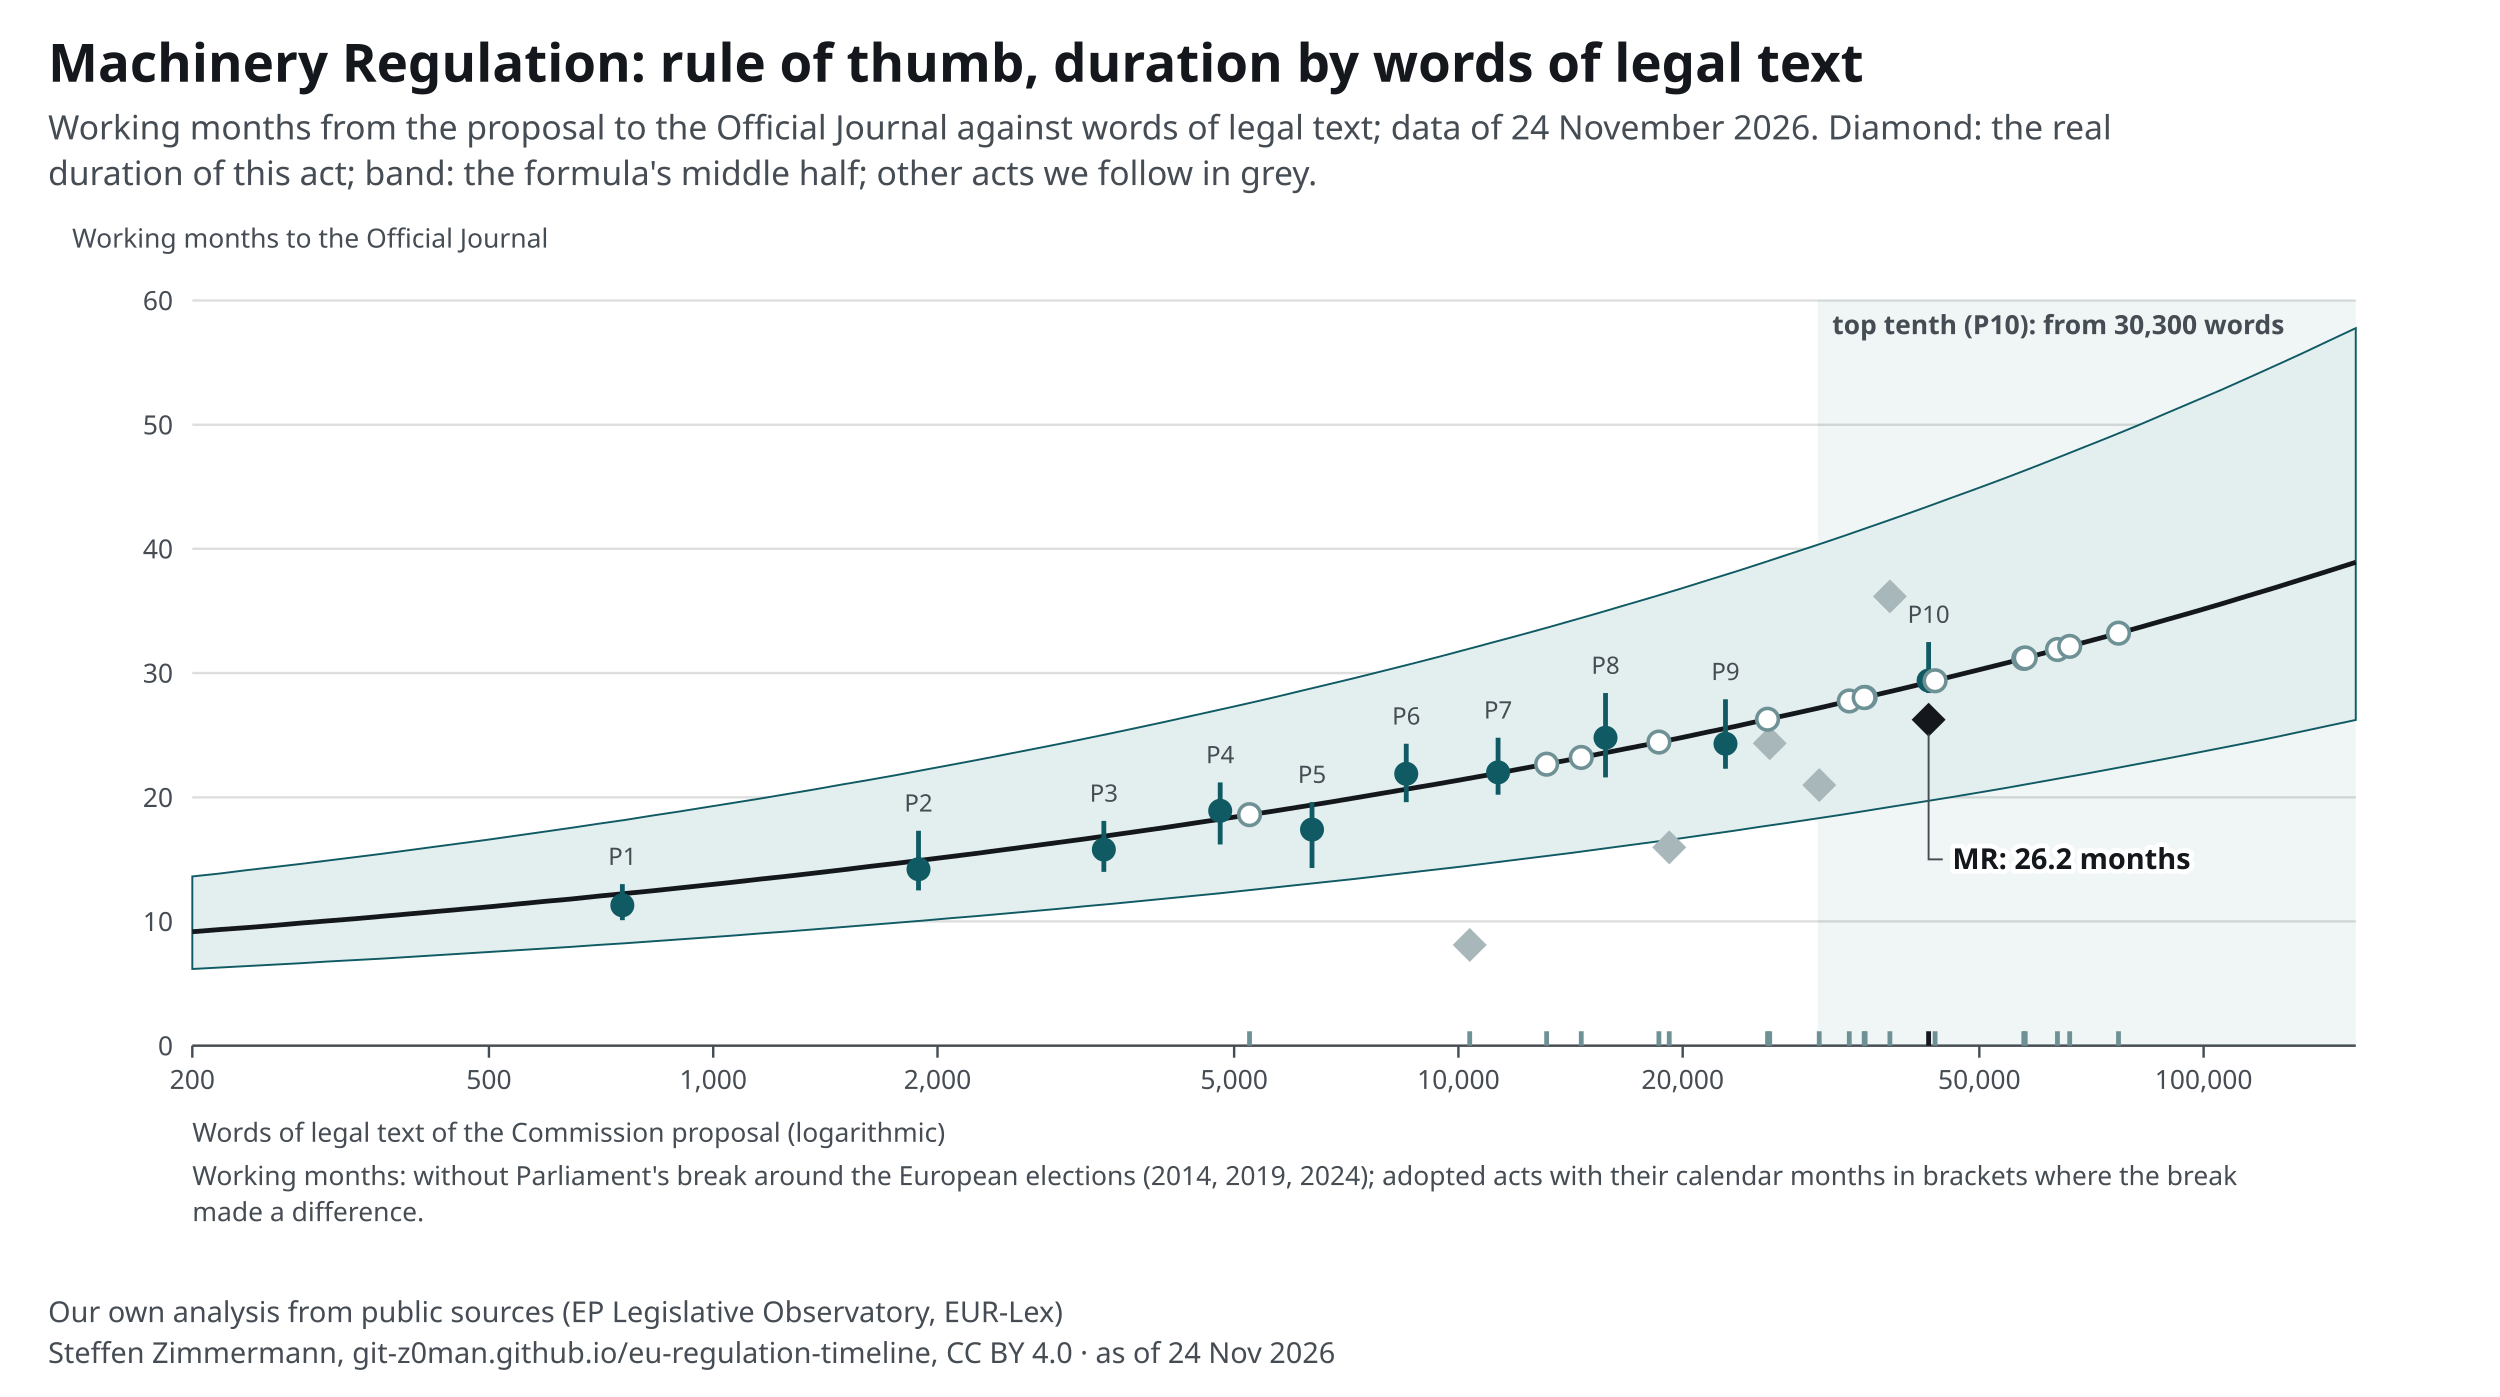
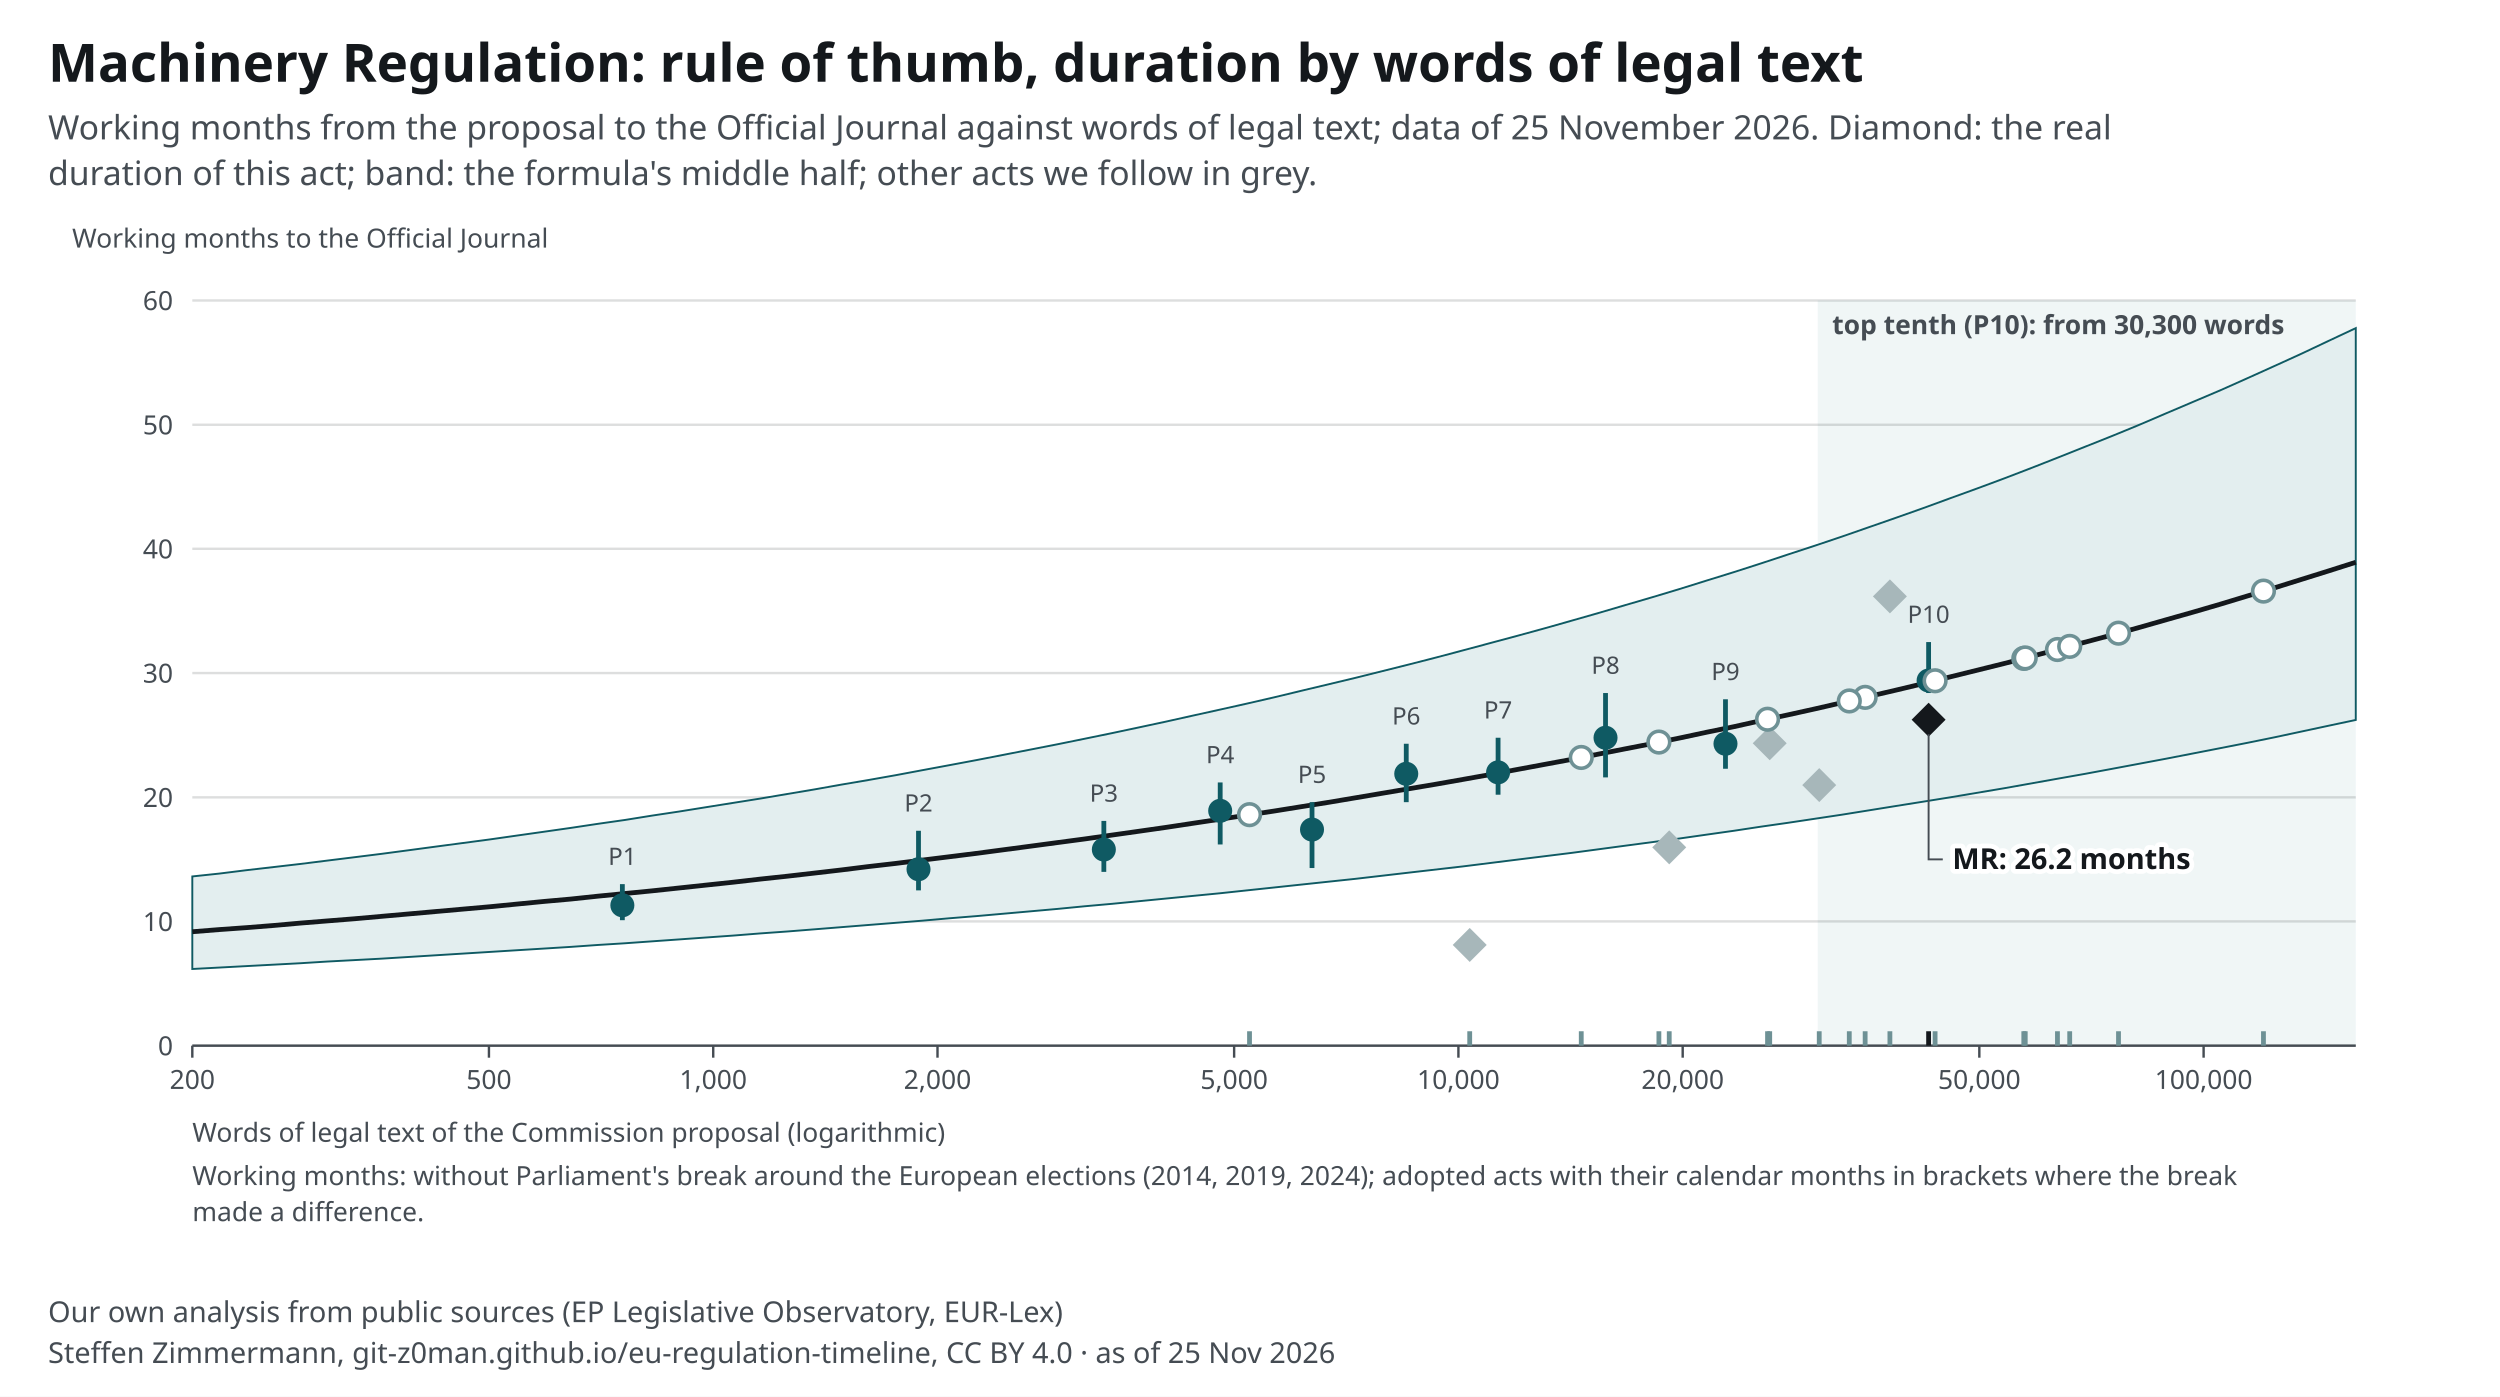
<svg xmlns="http://www.w3.org/2000/svg" width="1040" height="581" viewBox="0 0 1040 581" font-family="&quot;Source Sans 3&quot;, system-ui, -apple-system, Segoe UI, Roboto, Arial, sans-serif" font-size="13">
  <style>text{font-family:"Source Sans 3",system-ui,sans-serif}.ink,.inkf{fill:#14181c}.mu{fill:#454c53}.gr{stroke:#14181c24}.ax{stroke:#454c53}.acc{fill:#0f5a63}.accs{stroke:#0f5a63}.grey{fill:#a7b7ba}.greys{stroke:#6e9195}.tint{fill:#e3eeef}.sheet{fill:#fff}.inks{stroke:#14181c}.ink2s{stroke:#454c53}.ink2f{fill:#454c53}.hol{fill:#fff;stroke:#14181c}.holq{fill:#fff;stroke:#6e9195}.halo{paint-order:stroke;stroke:#fff;stroke-width:4px;stroke-linejoin:round}.hit .bg{fill:transparent}[hidden]{display:none}</style>
  <rect width="1040" height="581" fill="#fff" />
  <text x="20" y="34" font-size="22" font-weight="700" class="ink">Machinery Regulation: rule of thumb, duration by words of legal text</text>
-   <text x="20" y="58" font-size="14" class="mu">Working months from the proposal to the Official Journal against words of legal text; data of 24 November 2026. Diamond: the real</text>
+   <text x="20" y="58" font-size="14" class="mu">Working months from the proposal to the Official Journal against words of legal text; data of 25 November 2026. Diamond: the real</text>
  <text x="20" y="77" font-size="14" class="mu">duration of this act; band: the formula's middle half; other acts we follow in grey.</text>
  <g transform="translate(20,91)">
    <rect x="736.2" y="34" width="223.8" height="310" class="tint" opacity=".55" />
    <text x="742.2" y="48.0" font-size="11" text-anchor="start" class="mu" font-weight="600">top tenth (P10): from 30,300 words</text>
    <line x1="60" y1="344.0" x2="960" y2="344.0" class="gr" />
    <text x="52.0" y="348.0" font-size="11" text-anchor="end" class="mu">0</text>
    <line x1="60" y1="292.3" x2="960" y2="292.3" class="gr" />
    <text x="52.0" y="296.3" font-size="11" text-anchor="end" class="mu">10</text>
    <line x1="60" y1="240.7" x2="960" y2="240.7" class="gr" />
    <text x="52.0" y="244.7" font-size="11" text-anchor="end" class="mu">20</text>
    <line x1="60" y1="189.0" x2="960" y2="189.0" class="gr" />
    <text x="52.0" y="193.0" font-size="11" text-anchor="end" class="mu">30</text>
    <line x1="60" y1="137.3" x2="960" y2="137.3" class="gr" />
    <text x="52.0" y="141.3" font-size="11" text-anchor="end" class="mu">40</text>
    <line x1="60" y1="85.7" x2="960" y2="85.7" class="gr" />
    <text x="52.0" y="89.7" font-size="11" text-anchor="end" class="mu">50</text>
    <line x1="60" y1="34.0" x2="960" y2="34.0" class="gr" />
    <text x="52.0" y="38.0" font-size="11" text-anchor="end" class="mu">60</text>
    <line x1="60.0" y1="344" x2="60.0" y2="349" class="ax" />
    <text x="60.0" y="362.0" font-size="11" text-anchor="middle" class="mu">200</text>
    <line x1="183.4" y1="344" x2="183.4" y2="349" class="ax" />
    <text x="183.4" y="362.0" font-size="11" text-anchor="middle" class="mu">500</text>
    <line x1="276.7" y1="344" x2="276.7" y2="349" class="ax" />
    <text x="276.7" y="362.0" font-size="11" text-anchor="middle" class="mu">1,000</text>
    <line x1="370.0" y1="344" x2="370.0" y2="349" class="ax" />
    <text x="370.0" y="362.0" font-size="11" text-anchor="middle" class="mu">2,000</text>
    <line x1="493.4" y1="344" x2="493.4" y2="349" class="ax" />
    <text x="493.4" y="362.0" font-size="11" text-anchor="middle" class="mu">5,000</text>
    <line x1="586.7" y1="344" x2="586.7" y2="349" class="ax" />
    <text x="586.7" y="362.0" font-size="11" text-anchor="middle" class="mu">10,000</text>
    <line x1="680.0" y1="344" x2="680.0" y2="349" class="ax" />
    <text x="680.0" y="362.0" font-size="11" text-anchor="middle" class="mu">20,000</text>
    <line x1="803.4" y1="344" x2="803.4" y2="349" class="ax" />
    <text x="803.4" y="362.0" font-size="11" text-anchor="middle" class="mu">50,000</text>
    <line x1="896.7" y1="344" x2="896.7" y2="349" class="ax" />
    <text x="896.7" y="362.0" font-size="11" text-anchor="middle" class="mu">100,000</text>
    <line x1="60" y1="344" x2="960" y2="344" class="ax" />
    <path d="M60.0 273.6 L71.3 272.4 L82.5 271.0 L93.8 269.7 L105.0 268.4 L116.2 267.0 L127.5 265.6 L138.7 264.2 L150.0 262.7 L161.2 261.2 L172.5 259.7 L183.8 258.2 L195.0 256.6 L206.3 255.0 L217.5 253.4 L228.8 251.7 L240.0 250.1 L251.2 248.3 L262.5 246.6 L273.7 244.8 L285.0 243.0 L296.3 241.2 L307.5 239.3 L318.8 237.4 L330.0 235.4 L341.2 233.5 L352.5 231.5 L363.7 229.4 L375.0 227.3 L386.2 225.2 L397.5 223.0 L408.8 220.8 L420.0 218.6 L431.3 216.3 L442.5 214.0 L453.8 211.6 L465.0 209.2 L476.2 206.7 L487.5 204.2 L498.7 201.7 L510.0 199.1 L521.2 196.4 L532.5 193.7 L543.8 191.0 L555.0 188.2 L566.2 185.4 L577.5 182.5 L588.8 179.5 L600.0 176.5 L611.2 173.5 L622.5 170.4 L633.8 167.2 L645.0 164.0 L656.2 160.7 L667.5 157.4 L678.8 154.0 L690.0 150.5 L701.3 147.0 L712.5 143.4 L723.7 139.7 L735.0 136.0 L746.3 132.2 L757.5 128.3 L768.7 124.4 L780.0 120.4 L791.2 116.3 L802.5 112.2 L813.8 108.0 L825.0 103.7 L836.2 99.3 L847.5 94.8 L858.8 90.3 L870.0 85.7 L881.2 80.9 L892.5 76.1 L903.8 71.3 L915.0 66.3 L926.3 61.2 L937.5 56.1 L948.7 50.8 L960.0 45.5 L960.0 208.5 L948.7 210.9 L937.5 213.3 L926.3 215.7 L915.0 218.0 L903.8 220.2 L892.5 222.4 L881.2 224.6 L870.0 226.7 L858.8 228.8 L847.5 230.9 L836.2 232.9 L825.0 234.9 L813.8 236.9 L802.5 238.8 L791.2 240.7 L780.0 242.5 L768.7 244.3 L757.5 246.1 L746.3 247.9 L735.0 249.6 L723.7 251.3 L712.5 252.9 L701.3 254.6 L690.0 256.2 L678.8 257.8 L667.5 259.3 L656.2 260.8 L645.0 262.3 L633.8 263.8 L622.5 265.2 L611.2 266.6 L600.0 268.0 L588.8 269.4 L577.5 270.7 L566.2 272.0 L555.0 273.3 L543.8 274.6 L532.5 275.8 L521.2 277.0 L510.0 278.2 L498.7 279.4 L487.5 280.6 L476.2 281.7 L465.0 282.8 L453.8 283.9 L442.5 285.0 L431.3 286.0 L420.0 287.1 L408.8 288.1 L397.5 289.1 L386.2 290.1 L375.0 291.0 L363.7 292.0 L352.5 292.9 L341.2 293.8 L330.0 294.7 L318.8 295.6 L307.5 296.5 L296.3 297.3 L285.0 298.2 L273.7 299.0 L262.5 299.8 L251.2 300.6 L240.0 301.4 L228.8 302.1 L217.5 302.9 L206.3 303.6 L195.0 304.3 L183.8 305.0 L172.5 305.7 L161.2 306.4 L150.0 307.1 L138.7 307.8 L127.5 308.4 L116.2 309.0 L105.0 309.7 L93.8 310.3 L82.5 310.9 L71.3 311.5 L60.0 312.1 Z" class="tint accs" stroke-width=".8" />
    <polyline fill="none" class="inks" stroke-width="2" points="60.0,296.6 71.3,295.7 82.5,294.9 93.8,294.0 105.0,293.0 116.2,292.1 127.5,291.2 138.7,290.2 150.0,289.2 161.2,288.2 172.5,287.2 183.8,286.2 195.0,285.1 206.3,284.0 217.5,283.0 228.8,281.8 240.0,280.7 251.2,279.6 262.5,278.4 273.7,277.2 285.0,276.0 296.3,274.7 307.5,273.5 318.8,272.2 330.0,270.9 341.2,269.5 352.5,268.2 363.7,266.8 375.0,265.4 386.2,264.0 397.5,262.5 408.8,261.0 420.0,259.5 431.3,258.0 442.5,256.4 453.8,254.8 465.0,253.2 476.2,251.5 487.5,249.8 498.7,248.1 510.0,246.4 521.2,244.6 532.5,242.8 543.8,240.9 555.0,239.0 566.2,237.1 577.5,235.2 588.8,233.2 600.0,231.2 611.2,229.1 622.5,227.0 633.8,224.9 645.0,222.7 656.2,220.5 667.5,218.3 678.8,216.0 690.0,213.6 701.3,211.3 712.5,208.8 723.7,206.4 735.0,203.9 746.3,201.3 757.5,198.7 768.7,196.1 780.0,193.4 791.2,190.6 802.5,187.8 813.8,185.0 825.0,182.1 836.2,179.1 847.5,176.1 858.8,173.1 870.0,170.0 881.2,166.8 892.5,163.6 903.8,160.3 915.0,156.9 926.3,153.5 937.5,150.0 948.7,146.5 960.0,142.9" />
    <line x1="238.9" y1="291.8" x2="238.9" y2="276.8" class="accs" stroke-width="2" />
    <circle cx="238.9" cy="285.6" r="5" class="acc" />
    <text x="238.9" y="268.8" font-size="10" text-anchor="middle" class="mu">P1</text>
    <line x1="362.1" y1="279.4" x2="362.1" y2="254.6" class="accs" stroke-width="2" />
    <circle cx="362.1" cy="270.6" r="5" class="acc" />
    <text x="362.1" y="246.6" font-size="10" text-anchor="middle" class="mu">P2</text>
    <line x1="439.2" y1="271.7" x2="439.2" y2="250.5" class="accs" stroke-width="2" />
    <circle cx="439.2" cy="262.4" r="5" class="acc" />
    <text x="439.2" y="242.5" font-size="10" text-anchor="middle" class="mu">P3</text>
    <line x1="487.6" y1="260.3" x2="487.6" y2="234.5" class="accs" stroke-width="2" />
    <circle cx="487.6" cy="246.3" r="5" class="acc" />
    <text x="487.6" y="226.5" font-size="10" text-anchor="middle" class="mu">P4</text>
    <line x1="525.8" y1="270.1" x2="525.8" y2="242.7" class="accs" stroke-width="2" />
    <circle cx="525.8" cy="254.1" r="5" class="acc" />
    <text x="525.8" y="234.7" font-size="10" text-anchor="middle" class="mu">P5</text>
    <line x1="565.0" y1="242.7" x2="565.0" y2="218.4" class="accs" stroke-width="2" />
    <circle cx="565.0" cy="230.9" r="5" class="acc" />
    <text x="565.0" y="210.4" font-size="10" text-anchor="middle" class="mu">P6</text>
    <line x1="603.2" y1="239.6" x2="603.2" y2="215.9" class="accs" stroke-width="2" />
    <circle cx="603.2" cy="230.3" r="5" class="acc" />
    <text x="603.2" y="207.9" font-size="10" text-anchor="middle" class="mu">P7</text>
    <line x1="647.9" y1="232.4" x2="647.9" y2="197.3" class="accs" stroke-width="2" />
    <circle cx="647.9" cy="215.9" r="5" class="acc" />
    <text x="647.9" y="189.3" font-size="10" text-anchor="middle" class="mu">P8</text>
    <line x1="697.8" y1="228.8" x2="697.8" y2="199.9" class="accs" stroke-width="2" />
    <circle cx="697.8" cy="218.4" r="5" class="acc" />
    <text x="697.8" y="191.9" font-size="10" text-anchor="middle" class="mu">P9</text>
    <line x1="782.3" y1="197.3" x2="782.3" y2="176.1" class="accs" stroke-width="2" />
    <circle cx="782.3" cy="192.1" r="5" class="acc" />
    <text x="782.3" y="168.1" font-size="10" text-anchor="middle" class="mu">P10</text>
    <g data-proc-item="cra">
      <line x1="736.8" y1="344" x2="736.8" y2="338" class="greys" stroke-width="2" />
      <rect x="731.8" y="230.6" width="10" height="10" transform="rotate(45 736.8 235.6)" class="grey" />
    </g>
    <g data-proc-item="ai-act">
      <line x1="766.2" y1="344" x2="766.2" y2="338" class="greys" stroke-width="2" />
      <rect x="761.2" y="152.1" width="10" height="10" transform="rotate(45 766.2 157.1)" class="grey" />
    </g>
    <g data-proc-item="nis2">
      <line x1="716.2" y1="344" x2="716.2" y2="338" class="greys" stroke-width="2" />
      <rect x="711.2" y="213.2" width="10" height="10" transform="rotate(45 716.2 218.2)" class="grey" />
    </g>
    <g data-proc-item="market-surveillance">
      <line x1="674.4" y1="344" x2="674.4" y2="338" class="greys" stroke-width="2" />
      <rect x="669.4" y="256.5" width="10" height="10" transform="rotate(45 674.4 261.5)" class="grey" />
    </g>
    <g data-proc-item="digital-omnibus-ai">
      <line x1="591.4" y1="344" x2="591.4" y2="338" class="greys" stroke-width="2" />
      <rect x="586.4" y="297.1" width="10" height="10" transform="rotate(45 591.4 302.1)" class="grey" />
    </g>
    <g data-proc-item="chips-act-2">
      <line x1="785.0" y1="344" x2="785.0" y2="338" class="greys" stroke-width="2" />
      <circle cx="785.0" cy="192.2" r="4.5" class="holq" stroke-width="1.5" />
    </g>
    <g data-proc-item="cloud-ai-development-act">
      <line x1="755.9" y1="344" x2="755.9" y2="338" class="greys" stroke-width="2" />
      <circle cx="755.9" cy="199.1" r="4.5" class="holq" stroke-width="1.5" />
    </g>
    <g data-proc-item="csa2">
      <line x1="821.9" y1="344" x2="821.9" y2="338" class="greys" stroke-width="2" />
      <circle cx="821.9" cy="182.9" r="4.5" class="holq" stroke-width="1.5" />
    </g>
    <g data-proc-item="digital-omnibus">
      <line x1="749.3" y1="344" x2="749.3" y2="338" class="greys" stroke-width="2" />
      <circle cx="749.3" cy="200.6" r="4.5" class="holq" stroke-width="1.5" />
    </g>
+     <g data-proc-item="dna">
+       <line x1="921.6" y1="344" x2="921.6" y2="338" class="greys" stroke-width="2" />
+       <circle cx="921.6" cy="154.9" r="4.5" class="holq" stroke-width="1.5" />
+     </g>
    <g data-proc-item="epa">
      <line x1="861.3" y1="344" x2="861.3" y2="338" class="greys" stroke-width="2" />
      <circle cx="861.3" cy="172.4" r="4.5" class="holq" stroke-width="1.5" />
    </g>
    <g data-proc-item="industrial-accelerator-act">
      <line x1="715.3" y1="344" x2="715.3" y2="338" class="greys" stroke-width="2" />
      <circle cx="715.3" cy="208.2" r="4.5" class="holq" stroke-width="1.5" />
    </g>
    <g data-proc-item="medical-devices-simplification">
      <line x1="835.9" y1="344" x2="835.9" y2="338" class="greys" stroke-width="2" />
      <circle cx="835.9" cy="179.2" r="4.5" class="holq" stroke-width="1.5" />
    </g>
    <g data-proc-item="nis2-amendment">
      <line x1="499.8" y1="344" x2="499.8" y2="338" class="greys" stroke-width="2" />
      <circle cx="499.8" cy="247.9" r="4.5" class="holq" stroke-width="1.5" />
-     </g>
-     <g data-proc-item="product-digitalisation-directive">
-       <line x1="755.5" y1="344" x2="755.5" y2="338" class="greys" stroke-width="2" />
-       <circle cx="755.5" cy="199.2" r="4.5" class="holq" stroke-width="1.5" />
-     </g>
-     <g data-proc-item="product-digitalisation-regulation">
-       <line x1="623.4" y1="344" x2="623.4" y2="338" class="greys" stroke-width="2" />
-       <circle cx="623.4" cy="226.9" r="4.5" class="holq" stroke-width="1.5" />
    </g>
    <g data-proc-item="public-procurement-act">
      <line x1="841.0" y1="344" x2="841.0" y2="338" class="greys" stroke-width="2" />
      <circle cx="841.0" cy="177.9" r="4.5" class="holq" stroke-width="1.5" />
    </g>
    <g data-proc-item="quantum-act">
      <line x1="637.8" y1="344" x2="637.8" y2="338" class="greys" stroke-width="2" />
      <circle cx="637.8" cy="224.1" r="4.5" class="holq" stroke-width="1.5" />
    </g>
    <g data-proc-item="space-act">
      <line x1="822.5" y1="344" x2="822.5" y2="338" class="greys" stroke-width="2" />
      <circle cx="822.5" cy="182.7" r="4.5" class="holq" stroke-width="1.5" />
    </g>
    <g data-proc-item="standardisation-revision">
      <line x1="670.1" y1="344" x2="670.1" y2="338" class="greys" stroke-width="2" />
      <circle cx="670.1" cy="217.7" r="4.5" class="holq" stroke-width="1.5" />
    </g>
    <g data-proc-item="machinery-regulation">
      <line x1="782.3" y1="344" x2="782.3" y2="338" class="inks" stroke-width="2" />
      <rect x="777.3" y="203.4" width="10" height="10" transform="rotate(45 782.3 208.4)" class="inkf" />
      <polyline points="782.3,214.4 782.3,266.5 788.2,266.5" fill="none" class="ink2s" stroke-width=".8" />
      <text x="792.2" y="270.5" font-size="12" text-anchor="start" class="ink halo" font-weight="700">MR: 26.2 months</text>
    </g>
    <text x="60.0" y="384.0" font-size="11" text-anchor="start" class="mu">Words of legal text of the Commission proposal (logarithmic)</text>
    <text x="10.0" y="12.0" font-size="11" text-anchor="start" class="mu">Working months to the Official Journal</text>
    <text x="60.0" y="402.0" font-size="11" text-anchor="start" class="mu">Working months: without Parliament's break around the European elections (2014, 2019, 2024); adopted acts with their calendar months in brackets where the break</text>
    <text x="60.0" y="417.0" font-size="11" text-anchor="start" class="mu">made a difference.</text>
  </g>
  <text x="20" y="550" font-size="12" class="mu">Our own analysis from public sources (EP Legislative Observatory, EUR-Lex)</text>
-   <text x="20" y="567" font-size="12" class="mu">Steffen Zimmermann, git-z0man.github.io/eu-regulation-timeline, CC BY 4.0 · as of 24 Nov 2026</text>
+   <text x="20" y="567" font-size="12" class="mu">Steffen Zimmermann, git-z0man.github.io/eu-regulation-timeline, CC BY 4.0 · as of 25 Nov 2026</text>
</svg>
